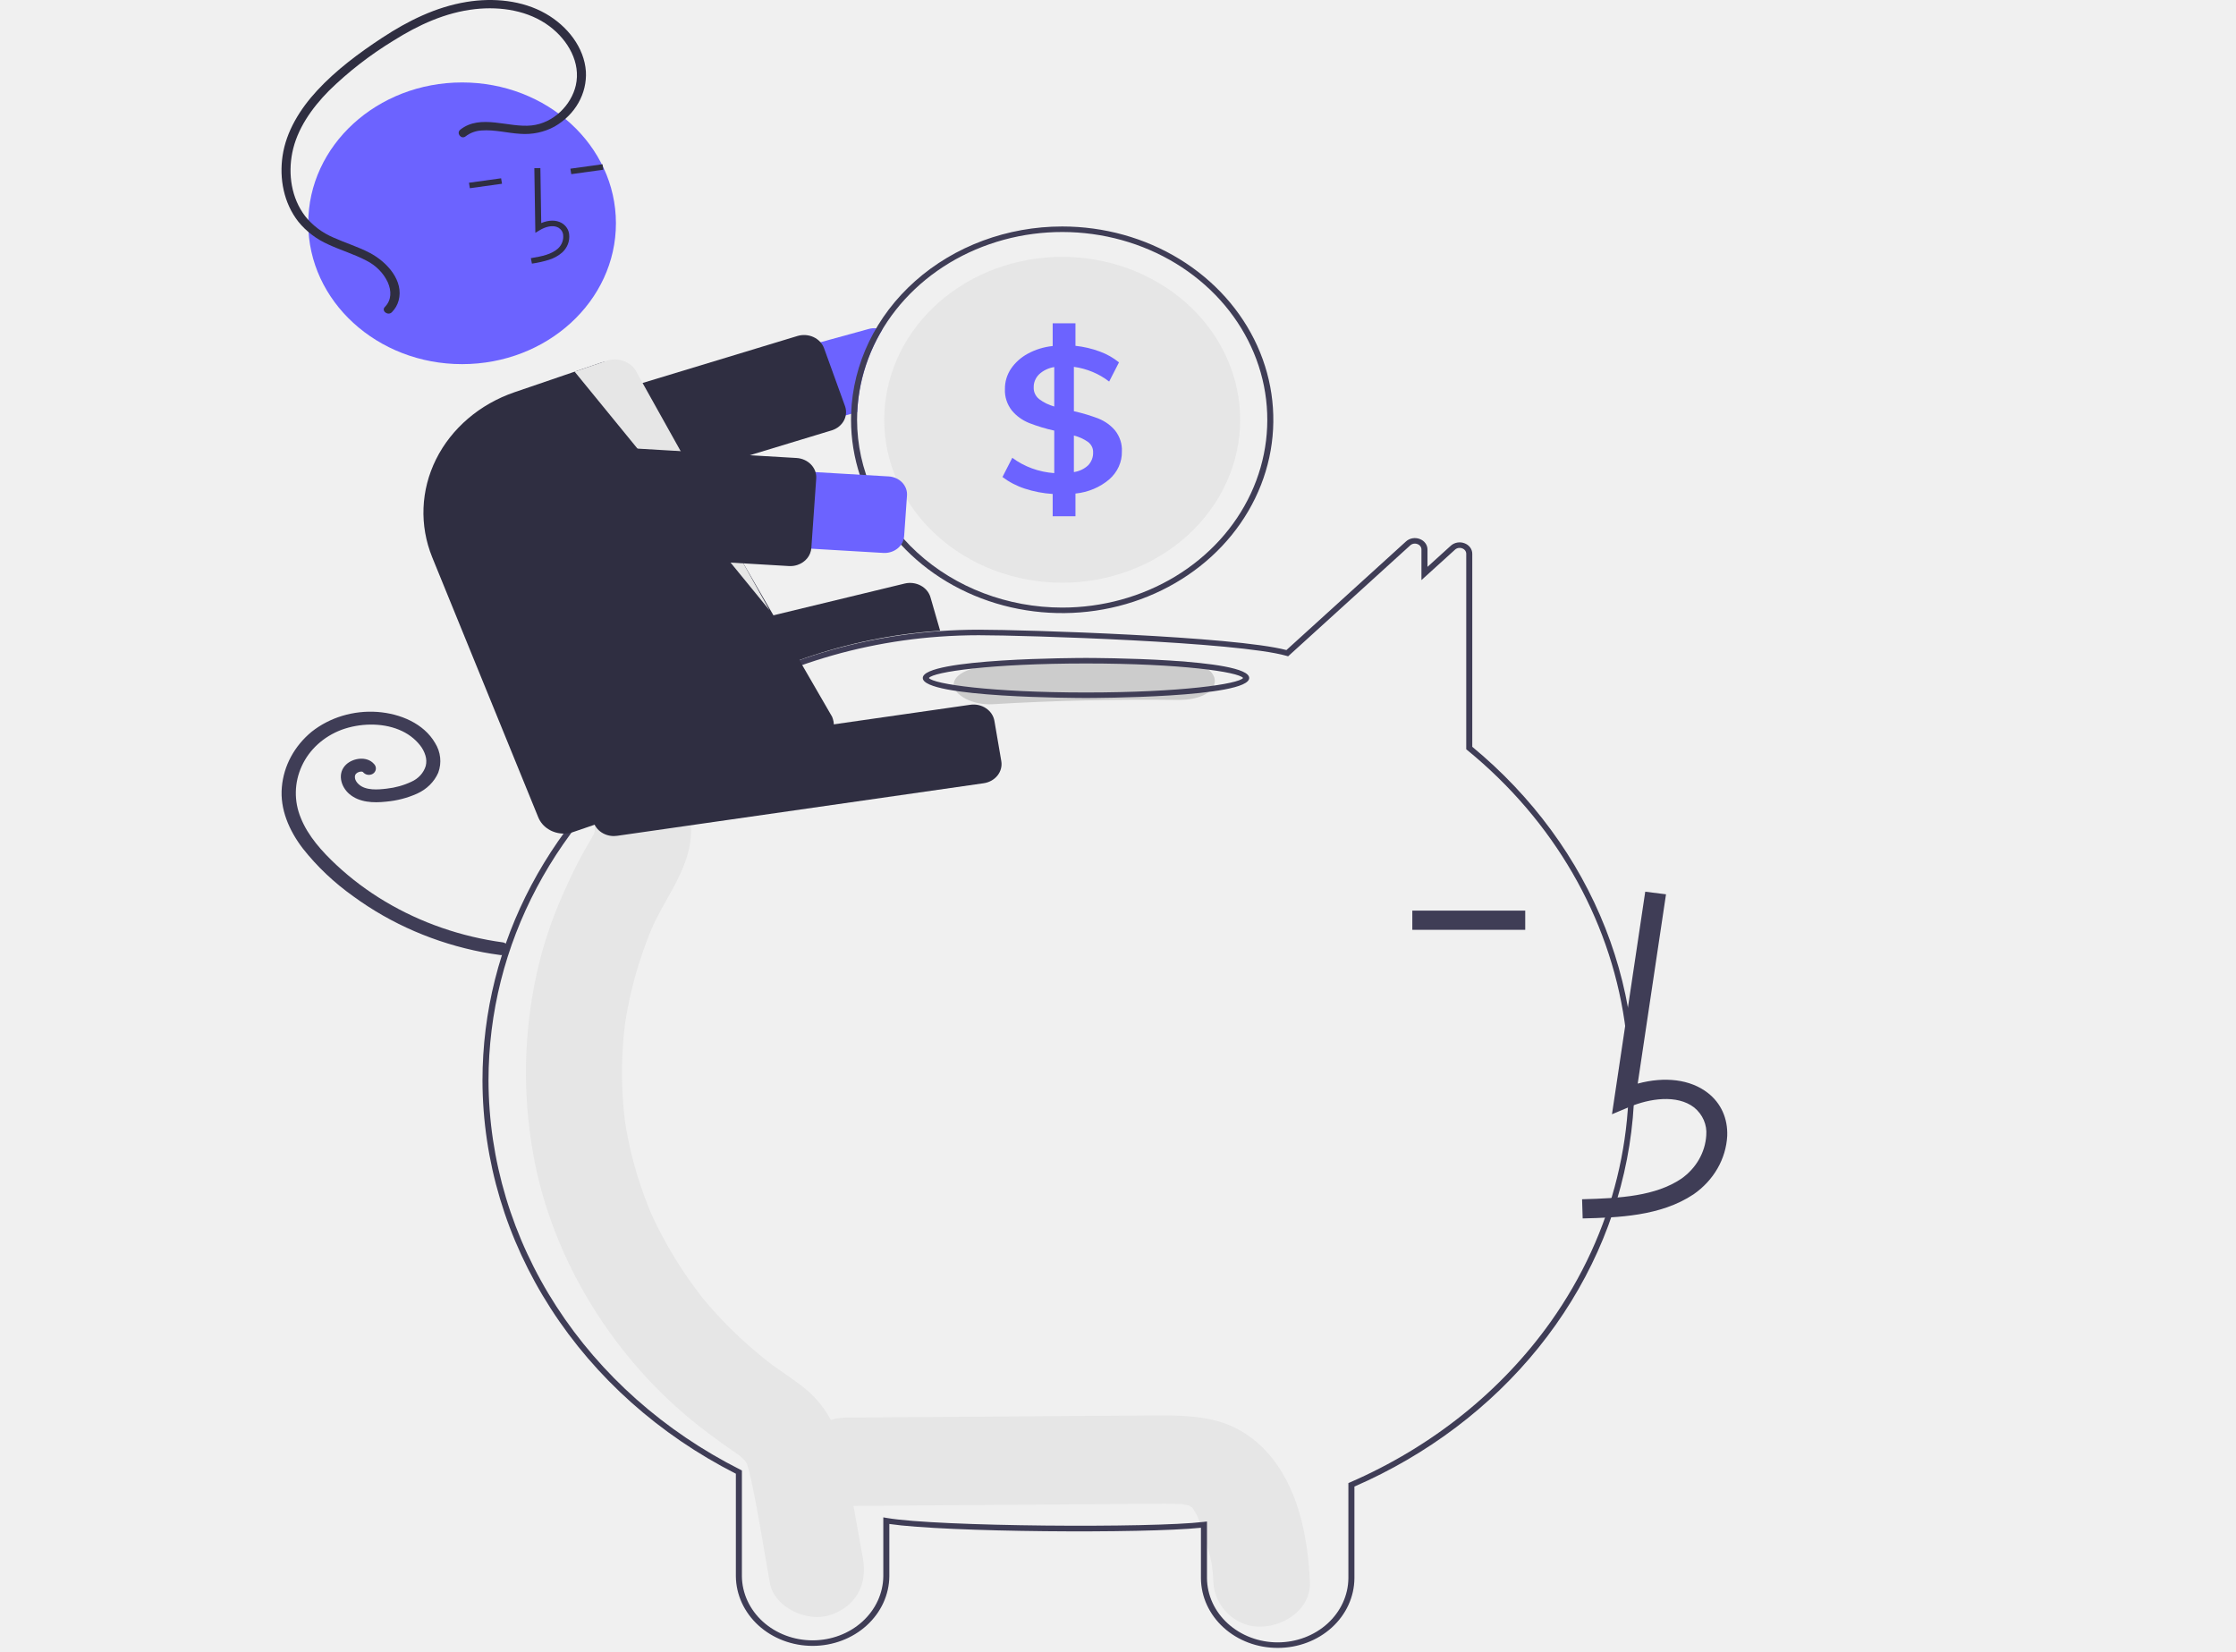
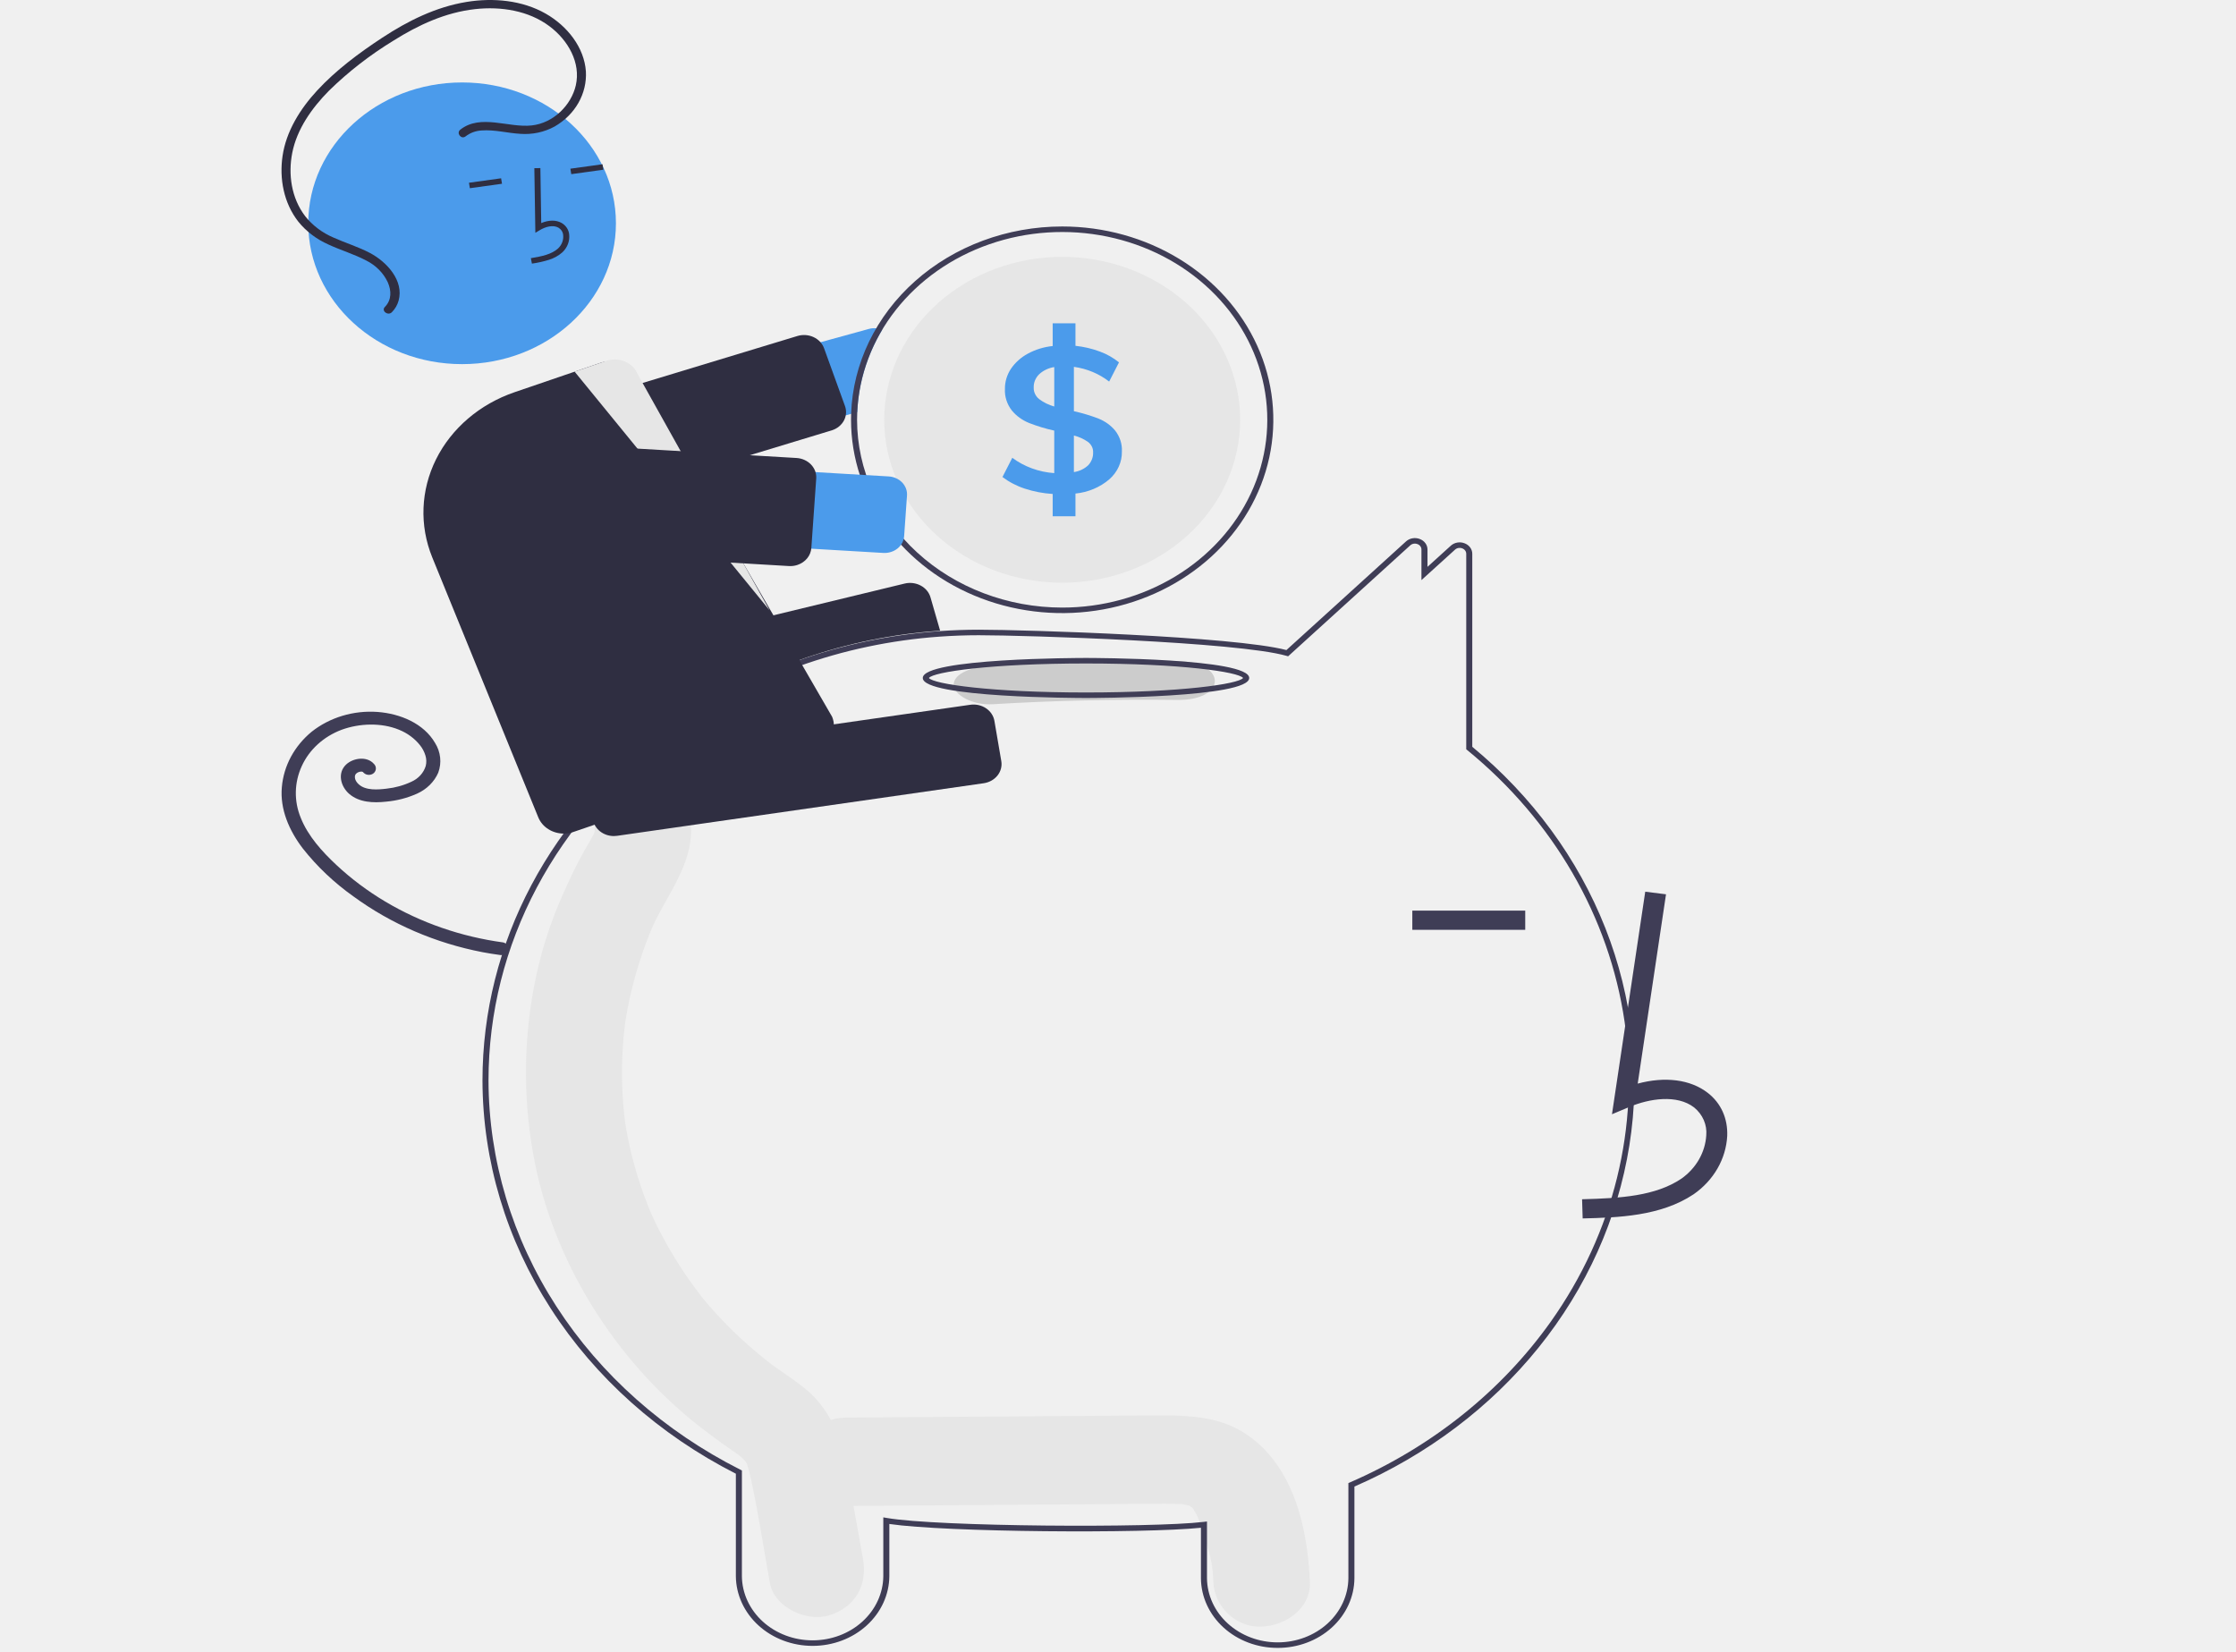
<svg xmlns="http://www.w3.org/2000/svg" width="509" height="376" viewBox="0 0 509 376" fill="none">
  <g clip-path="url(#clip0_401_1429)">
    <path d="M289.738 332.115C286.222 327.607 281.461 324.308 275.476 323.073C270.257 321.997 264.89 322.18 259.585 322.218L192.503 322.691C186.758 322.732 181.249 327.288 181.516 332.749C181.781 338.164 186.344 342.851 192.503 342.808C212.153 342.669 231.804 342.53 251.454 342.391C256.086 342.359 260.722 342.282 265.355 342.296C266.395 342.299 267.431 342.349 268.471 342.36C268.722 342.363 268.904 342.361 269.033 342.356C269.065 342.365 269.092 342.373 269.134 342.384C269.676 342.52 270.232 342.614 270.778 342.743C270.587 342.748 271.131 343.06 271.405 343.165C271.442 343.233 271.523 343.353 271.656 343.539C271.843 343.86 272.396 344.833 272.419 344.803C273.25 346.726 273.935 348.699 274.47 350.707C275.747 355.138 276.027 356.064 276.211 360.22C276.443 365.47 281.098 370.528 287.198 370.278C292.951 370.042 298.433 365.851 298.184 360.22C297.765 350.731 295.945 340.072 289.738 332.115Z" fill="#E6E6E6" />
    <path d="M196.446 354.813C195.186 347.822 193.95 340.828 192.666 333.841C191.362 326.754 188.701 320.264 182.676 315.612C181.066 314.37 179.397 313.209 177.721 312.053C177.132 311.646 176.543 311.239 175.961 310.823C175.926 310.798 175.904 310.783 175.874 310.761C175.81 310.711 175.733 310.651 175.63 310.571C173.119 308.625 170.693 306.593 168.382 304.433C166.329 302.515 164.367 300.515 162.494 298.433C162.025 297.913 161.563 297.388 161.107 296.859C161.029 296.768 160.607 296.268 160.328 295.942C160.069 295.616 159.596 295.026 159.517 294.923C158.984 294.233 158.461 293.537 157.947 292.835C154.448 288.035 151.418 282.962 148.892 277.675C148.642 277.151 148.397 276.623 148.158 276.093C148.094 275.931 148.012 275.723 147.902 275.446C147.393 274.164 146.885 272.885 146.419 271.588C145.431 268.834 144.58 266.04 143.869 263.204C143.517 261.804 143.201 260.397 142.919 258.983C142.774 258.256 142.638 257.527 142.512 256.797C142.491 256.676 142.368 255.888 142.295 255.443C142.241 254.995 142.141 254.203 142.128 254.081C142.047 253.345 141.976 252.608 141.914 251.87C141.773 250.211 141.678 248.548 141.629 246.883C141.544 243.924 141.602 240.964 141.802 238.006C141.916 236.343 142.079 234.685 142.279 233.03C142.291 232.928 142.3 232.847 142.309 232.774C142.321 232.7 142.335 232.616 142.352 232.512C142.499 231.597 142.655 230.684 142.829 229.773C143.488 226.316 144.345 222.893 145.397 219.518C145.895 217.922 146.435 216.339 147.019 214.768C147.279 214.071 147.548 213.377 147.824 212.685C147.806 212.73 148.636 210.789 148.647 210.724C151.94 203.602 157.325 197.11 157.333 189.019C157.338 183.542 152.276 178.295 146.346 178.548C143.389 178.65 140.592 179.798 138.542 181.752C136.493 183.705 135.351 186.311 135.359 189.019C135.359 189.142 135.359 189.247 135.358 189.349C135.303 189.52 135.257 189.662 135.215 189.788C134.573 191.065 133.786 192.279 133.082 193.525C131.152 196.934 129.504 200.455 127.94 204.028C125.378 209.847 123.417 215.872 122.083 222.025C119.183 235.507 118.958 249.357 121.418 262.912C125.678 286.683 139.726 309.437 159.256 324.732C160.951 326.059 162.687 327.342 164.439 328.599C165.164 329.119 165.896 329.629 166.631 330.136C166.978 330.376 168.417 331.415 167.784 330.912C169.145 331.975 169.718 332.51 170.068 333.294C170.119 333.475 170.188 333.72 170.281 334.055C170.528 334.938 170.762 335.82 170.956 336.716C172.656 344.543 173.838 352.502 175.258 360.38C176.234 365.793 183.513 369.316 188.773 367.694C194.895 365.805 197.492 360.613 196.446 354.813Z" fill="#E6E6E6" />
    <path d="M290.85 375.115C286.236 375.126 281.805 373.461 278.53 370.485C275.255 367.509 273.404 363.466 273.381 359.241V347.768C260.259 349.113 215.328 348.801 202.448 346.907V358.783C202.414 363.003 200.558 367.04 197.286 370.014C194.014 372.987 189.59 374.656 184.979 374.656C180.369 374.656 175.945 372.987 172.673 370.014C169.401 367.04 167.545 363.003 167.511 358.783V335.465C150.066 326.593 135.524 313.62 125.385 297.885C115.245 282.15 109.876 264.223 109.831 245.954C109.831 214.629 125.338 185.407 152.376 165.781C169.955 152.978 191.315 145.278 213.71 143.67C216.75 143.452 219.809 143.341 222.801 143.341C233.343 143.341 280.906 144.832 292.839 147.975L320.051 123.256C320.451 122.888 320.961 122.637 321.518 122.535C322.074 122.434 322.651 122.486 323.175 122.686C323.703 122.878 324.155 123.212 324.471 123.644C324.788 124.075 324.955 124.584 324.95 125.104V129.034L330.248 124.23C330.647 123.862 331.158 123.61 331.714 123.509C332.27 123.407 332.847 123.459 333.37 123.659C333.898 123.852 334.35 124.185 334.668 124.617C334.985 125.049 335.152 125.558 335.147 126.079V169.998C348.801 181.268 359.208 195.446 365.445 211.278C371.682 227.11 373.557 244.106 370.904 260.76C368.251 277.414 361.151 293.212 350.234 306.753C339.317 320.294 324.92 331.161 308.318 338.39V359.242C308.296 363.466 306.444 367.509 303.169 370.485C299.894 373.461 295.464 375.126 290.85 375.115ZM274.754 346.342V359.241C274.789 363.129 276.5 366.846 279.515 369.583C282.529 372.321 286.603 373.857 290.85 373.857C295.096 373.857 299.17 372.321 302.185 369.583C305.199 366.846 306.91 363.129 306.945 359.241V337.596L307.337 337.425C325.965 329.333 341.778 316.673 353.022 300.85C367.349 280.659 373.307 256.44 369.818 232.575C366.33 208.71 353.624 186.778 334.001 170.747L333.773 170.559V126.078C333.778 125.808 333.693 125.543 333.528 125.319C333.363 125.094 333.127 124.922 332.852 124.824C332.578 124.717 332.276 124.688 331.984 124.741C331.692 124.794 331.425 124.927 331.217 125.121L323.576 132.049V125.104C323.581 124.834 323.495 124.569 323.331 124.345C323.166 124.12 322.93 123.948 322.655 123.85C322.381 123.743 322.078 123.714 321.785 123.768C321.493 123.821 321.225 123.954 321.017 124.149L293.223 149.398L292.828 149.284C281.734 146.106 233.423 144.599 222.801 144.599C219.844 144.599 216.822 144.708 213.818 144.924C191.695 146.511 170.595 154.118 153.229 166.766C126.521 186.152 111.204 215.015 111.204 245.954C111.249 264.062 116.59 281.827 126.671 297.406C136.752 312.985 151.205 325.809 168.53 334.545L168.884 334.725V358.783C168.919 362.669 170.631 366.386 173.645 369.123C176.66 371.86 180.734 373.396 184.979 373.396C189.225 373.396 193.299 371.86 196.314 369.123C199.328 366.386 201.04 362.669 201.075 358.783V345.402L201.889 345.542C213.463 347.535 262.2 347.85 273.978 346.435L274.754 346.342Z" fill="#3F3D56" />
-     <path d="M197.759 74.882L121.717 95.803C119.298 96.471 117.268 97.991 116.073 100.029C114.877 102.066 114.614 104.455 115.341 106.67C116.068 108.885 117.726 110.745 119.95 111.842C122.174 112.938 124.783 113.182 127.204 112.519L193.748 94.207L195.142 93.823C195.424 87.246 197.373 80.82 200.835 75.052C200.4 74.873 199.936 74.762 199.461 74.725C198.888 74.674 198.309 74.728 197.759 74.882Z" fill="#6C63FF" />
+     <path d="M197.759 74.882L121.717 95.803C119.298 96.471 117.268 97.991 116.073 100.029C114.877 102.066 114.614 104.455 115.341 106.67C116.068 108.885 117.726 110.745 119.95 111.842C122.174 112.938 124.783 113.182 127.204 112.519L193.748 94.207L195.142 93.823C195.424 87.246 197.373 80.82 200.835 75.052C200.4 74.873 199.936 74.762 199.461 74.725C198.888 74.674 198.309 74.728 197.759 74.882Z" fill="#4B9BEB" />
    <path d="M125.888 116.979C124.879 116.977 123.896 116.684 123.078 116.143C122.26 115.601 121.649 114.838 121.33 113.961L116.575 100.825C116.377 100.276 116.298 99.697 116.344 99.121C116.39 98.544 116.559 97.982 116.843 97.466C117.126 96.949 117.518 96.489 117.995 96.111C118.473 95.733 119.027 95.445 119.626 95.263L181.517 76.486C182.116 76.304 182.748 76.232 183.378 76.274C184.007 76.316 184.622 76.471 185.186 76.73C185.75 76.99 186.252 77.348 186.665 77.785C187.078 78.222 187.393 78.73 187.591 79.278L192.346 92.414C192.742 93.495 192.663 94.674 192.125 95.702C191.588 96.729 190.634 97.525 189.467 97.921C189.41 97.941 189.352 97.959 189.294 97.976L127.405 116.753C126.916 116.903 126.404 116.979 125.888 116.979Z" fill="#2F2E41" />
    <path d="M241.794 51.553C229.303 51.558 217.304 56.012 208.337 63.972C199.369 71.933 194.137 82.776 193.748 94.207C193.734 94.653 193.728 95.105 193.728 95.558C193.728 104.261 196.547 112.769 201.828 120.006C207.11 127.242 214.617 132.883 223.4 136.213C232.183 139.544 241.848 140.415 251.172 138.717C260.496 137.019 269.06 132.828 275.783 126.674C282.505 120.52 287.083 112.679 288.937 104.143C290.792 95.607 289.84 86.759 286.202 78.718C282.564 70.677 276.403 63.805 268.499 58.969C260.594 54.134 251.301 51.553 241.794 51.553ZM241.794 138.306C229.414 138.294 217.545 133.786 208.791 125.772C200.037 117.758 195.114 106.892 195.101 95.558C195.101 94.973 195.115 94.395 195.142 93.823C195.514 85.449 198.566 77.361 203.919 70.562C209.272 63.764 216.69 58.556 225.25 55.587C233.81 52.617 243.135 52.017 252.065 53.86C260.995 55.703 269.136 59.909 275.476 65.954C281.816 71.999 286.075 79.617 287.724 87.86C289.373 96.104 288.338 104.609 284.749 112.319C281.16 120.028 275.175 126.602 267.538 131.222C259.901 135.843 250.948 138.306 241.794 138.306Z" fill="#3F3D56" />
    <path d="M282.308 95.558C282.308 105.395 278.039 114.829 270.442 121.785C262.844 128.74 252.539 132.648 241.794 132.648C231.05 132.648 220.745 128.74 213.147 121.785C205.549 114.829 201.281 105.395 201.281 95.558C201.281 94.383 201.343 93.226 201.459 92.082C202.436 82.588 207.368 73.804 215.233 67.552C223.098 61.3 233.291 58.062 243.695 58.509C254.099 58.957 263.916 63.056 271.106 69.954C278.296 76.853 282.308 86.023 282.308 95.558Z" fill="#E6E6E6" />
-     <path d="M253.859 98.022C252.877 96.84 251.585 95.904 250.103 95.3C248.275 94.595 246.387 94.027 244.459 93.603V83.507C247.423 83.916 250.204 85.077 252.486 86.858L254.724 82.489C253.437 81.439 251.959 80.602 250.357 80.018C248.581 79.36 246.718 78.922 244.816 78.717V73.6H239.631V78.767C237.63 78.973 235.698 79.567 233.966 80.508C232.402 81.356 231.085 82.538 230.128 83.953C229.214 85.334 228.741 86.922 228.761 88.536C228.672 90.285 229.226 92.012 230.334 93.439C231.354 94.675 232.701 95.653 234.248 96.281C236.105 97.007 238.025 97.59 239.988 98.022V107.697C236.49 107.455 233.156 106.238 230.437 104.208L228.198 108.583C229.719 109.734 231.448 110.632 233.307 111.236C235.344 111.904 237.473 112.31 239.631 112.443V117.516H244.816V112.349C247.695 112.061 250.396 110.927 252.513 109.118C253.446 108.299 254.182 107.312 254.676 106.219C255.171 105.126 255.411 103.951 255.384 102.769C255.47 101.075 254.933 99.404 253.859 98.022ZM239.989 92.534C238.726 92.184 237.551 91.607 236.534 90.837C236.131 90.509 235.813 90.103 235.602 89.648C235.39 89.194 235.291 88.703 235.312 88.209C235.275 87.09 235.724 86.002 236.562 85.186C237.491 84.329 238.689 83.759 239.989 83.557V92.534ZM247.714 105.912C246.837 106.734 245.697 107.278 244.459 107.464V99.141C245.642 99.432 246.749 99.939 247.714 100.631C248.079 100.917 248.369 101.274 248.563 101.677C248.757 102.08 248.849 102.517 248.833 102.957C248.88 104.036 248.481 105.092 247.714 105.912Z" fill="#6C63FF" />
+     <path d="M253.859 98.022C252.877 96.84 251.585 95.904 250.103 95.3C248.275 94.595 246.387 94.027 244.459 93.603V83.507C247.423 83.916 250.204 85.077 252.486 86.858L254.724 82.489C253.437 81.439 251.959 80.602 250.357 80.018C248.581 79.36 246.718 78.922 244.816 78.717V73.6H239.631V78.767C237.63 78.973 235.698 79.567 233.966 80.508C232.402 81.356 231.085 82.538 230.128 83.953C229.214 85.334 228.741 86.922 228.761 88.536C228.672 90.285 229.226 92.012 230.334 93.439C231.354 94.675 232.701 95.653 234.248 96.281C236.105 97.007 238.025 97.59 239.988 98.022V107.697C236.49 107.455 233.156 106.238 230.437 104.208L228.198 108.583C229.719 109.734 231.448 110.632 233.307 111.236C235.344 111.904 237.473 112.31 239.631 112.443V117.516H244.816V112.349C247.695 112.061 250.396 110.927 252.513 109.118C253.446 108.299 254.182 107.312 254.676 106.219C255.171 105.126 255.411 103.951 255.384 102.769C255.47 101.075 254.933 99.404 253.859 98.022ZM239.989 92.534C238.726 92.184 237.551 91.607 236.534 90.837C236.131 90.509 235.813 90.103 235.602 89.648C235.39 89.194 235.291 88.703 235.312 88.209C235.275 87.09 235.724 86.002 236.562 85.186C237.491 84.329 238.689 83.759 239.989 83.557V92.534ZM247.714 105.912C246.837 106.734 245.697 107.278 244.459 107.464V99.141C245.642 99.432 246.749 99.939 247.714 100.631C248.079 100.917 248.369 101.274 248.563 101.677C248.757 102.08 248.849 102.517 248.833 102.957C248.88 104.036 248.481 105.092 247.714 105.912Z" fill="#4B9BEB" />
    <path d="M128.095 170.218C127.034 170.216 126.003 169.894 125.161 169.301C124.32 168.709 123.716 167.878 123.443 166.939L120.854 157.968C120.53 156.841 120.708 155.642 121.348 154.634C121.989 153.626 123.04 152.892 124.271 152.593L205.943 132.835C207.176 132.54 208.485 132.705 209.586 133.292C210.686 133.879 211.488 134.842 211.815 135.969L214.008 143.569L213.597 143.598C192.651 145.089 172.609 152.042 155.843 163.634L155.724 163.686L129.315 170.073C128.917 170.169 128.507 170.218 128.095 170.218Z" fill="#2F2E41" />
    <path d="M114.569 214.529C104.988 213.233 95.825 210.061 87.705 205.23C83.682 202.838 79.958 200.049 76.599 196.914C73.284 193.818 70.112 190.3 68.47 186.177C66.89 182.363 66.972 178.139 68.698 174.378C70.4 170.64 73.652 167.673 77.74 166.127C81.853 164.625 86.822 164.465 90.825 166.109C92.732 166.874 94.383 168.091 95.607 169.633C96.176 170.344 96.597 171.145 96.85 171.996C97.085 172.766 97.106 173.579 96.912 174.359C96.677 175.138 96.264 175.862 95.698 176.482C95.133 177.103 94.429 177.605 93.634 177.957C91.885 178.778 89.989 179.308 88.036 179.519C86.072 179.765 83.251 179.988 81.672 178.544C81.347 178.259 81.092 177.914 80.922 177.532C80.803 177.239 80.763 176.925 80.804 176.615C80.781 176.752 80.899 176.318 80.892 176.336C80.867 176.4 80.759 176.556 80.913 176.316C80.961 176.237 81.014 176.161 81.073 176.088C81.021 176.149 80.906 176.253 81.111 176.076C81.28 175.906 81.497 175.783 81.739 175.721C81.834 175.696 81.93 175.675 82.025 175.652C82.268 175.591 81.784 175.655 82.032 175.648C82.127 175.645 82.224 175.647 82.319 175.643C82.562 175.633 82.08 175.582 82.313 175.636C82.403 175.657 82.493 175.677 82.582 175.703C82.775 175.759 82.445 175.573 82.576 175.712C82.73 175.875 82.414 175.553 82.589 175.711C82.676 175.789 82.758 175.872 82.835 175.959C83.138 176.233 83.547 176.387 83.973 176.387C84.399 176.387 84.808 176.233 85.111 175.959C85.404 175.678 85.567 175.305 85.567 174.917C85.567 174.529 85.404 174.156 85.111 173.875C83.524 172.074 80.389 172.519 78.783 174.041C76.736 175.983 77.546 179.06 79.538 180.754C81.793 182.672 84.987 182.805 87.887 182.483C90.338 182.268 92.727 181.65 94.939 180.659C97.136 179.671 98.855 177.971 99.762 175.889C100.171 174.778 100.318 173.6 100.193 172.433C100.068 171.266 99.674 170.136 99.036 169.119C96.475 164.711 91.173 162.452 85.932 162.06C83.233 161.867 80.52 162.165 77.948 162.938C75.376 163.711 72.998 164.943 70.949 166.563C67.002 169.817 64.571 174.335 64.159 179.183C63.702 184.21 65.832 189.091 68.938 193.148C72.19 197.27 76.07 200.943 80.46 204.057C89.043 210.33 99.111 214.677 109.858 216.75C111.136 216.991 112.421 217.198 113.713 217.371C114.124 217.462 114.558 217.406 114.926 217.215C115.293 217.024 115.568 216.711 115.693 216.341C115.803 215.965 115.747 215.563 115.537 215.224C115.327 214.885 114.979 214.635 114.569 214.529Z" fill="#3F3D56" />
    <path d="M267.96 150.485C253.923 150.304 239.93 150.63 225.982 151.464C221.214 151.749 217.089 153.291 217.089 155.884C217.089 158.052 221.181 160.592 225.982 160.305C239.923 159.471 253.916 159.145 267.96 159.326C279.409 159.474 279.403 150.633 267.96 150.485Z" fill="#CCCCCC" />
    <path d="M247.213 158.888C245.696 158.888 210.061 158.837 210.061 154.33C210.061 149.824 245.696 149.772 247.213 149.772C248.73 149.772 284.366 149.824 284.366 154.33C284.366 158.837 248.73 158.888 247.213 158.888ZM211.454 154.33C212.429 155.696 225.528 157.631 247.213 157.631C268.898 157.631 281.997 155.696 282.972 154.33C281.997 152.964 268.898 151.029 247.213 151.029C225.528 151.029 212.429 152.964 211.454 154.33Z" fill="#3F3D56" />
    <path d="M360.276 277.356C368.164 277.155 377.982 276.905 385.546 271.847C387.798 270.279 389.648 268.279 390.968 265.987C392.287 263.695 393.042 261.167 393.182 258.58C393.336 254.585 391.76 251.098 388.743 248.764C384.792 245.708 379.023 244.992 372.807 246.664L379.248 203.572L374.52 202.979L366.948 253.639L370.896 251.98C375.474 250.058 381.757 249.08 385.662 252.101C386.621 252.891 387.368 253.872 387.845 254.969C388.322 256.066 388.516 257.249 388.413 258.426C388.297 260.352 387.729 262.232 386.749 263.939C385.768 265.646 384.398 267.139 382.73 268.318C376.844 272.254 369.019 272.762 360.143 272.989L360.276 277.356Z" fill="#3F3D56" />
    <path d="M347.203 207.288H321.499V211.657H347.203V207.288Z" fill="#3F3D56" />
    <path d="M139.727 190.313C138.582 190.31 137.477 189.934 136.608 189.252C135.74 188.57 135.164 187.628 134.986 186.593L133.417 177.427C133.221 176.274 133.532 175.097 134.283 174.154C135.034 173.211 136.163 172.58 137.422 172.398L220.873 160.427C222.132 160.248 223.418 160.533 224.448 161.22C225.477 161.907 226.167 162.941 226.366 164.093L227.935 173.26C228.131 174.413 227.819 175.59 227.068 176.533C226.318 177.475 225.189 178.107 223.93 178.289L140.479 190.259C140.23 190.295 139.978 190.313 139.727 190.313Z" fill="#2F2E41" />
-     <path d="M105.19 82.889C124.531 82.889 140.21 68.535 140.21 50.828C140.21 33.122 124.531 18.768 105.19 18.768C85.849 18.768 70.17 33.122 70.17 50.828C70.17 68.535 85.849 82.889 105.19 82.889Z" fill="#6C63FF" />
+     <path d="M105.19 82.889C124.531 82.889 140.21 68.535 140.21 50.828C140.21 33.122 124.531 18.768 105.19 18.768C85.849 18.768 70.17 33.122 70.17 50.828C70.17 68.535 85.849 82.889 105.19 82.889Z" fill="#4B9BEB" />
    <path d="M125.018 59.124C126.137 58.766 127.159 58.192 128.016 57.442C128.583 56.907 129.016 56.265 129.283 55.561C129.55 54.857 129.647 54.108 129.565 53.366C129.517 52.838 129.336 52.326 129.037 51.872C128.738 51.418 128.328 51.034 127.84 50.748C126.572 50.035 124.898 50.062 123.207 50.779L123.012 38.265L121.638 38.282L121.868 52.995L122.913 52.367C124.125 51.641 125.867 51.114 127.12 51.82C127.43 52.006 127.689 52.256 127.876 52.549C128.063 52.843 128.174 53.171 128.2 53.51C128.258 54.063 128.185 54.62 127.986 55.145C127.788 55.669 127.468 56.148 127.049 56.549C125.56 57.901 123.357 58.354 120.842 58.769L121.086 60.006C122.422 59.82 123.738 59.525 125.018 59.124Z" fill="#2F2E41" />
    <path d="M137.153 37.386L129.839 38.4L130.045 39.643L137.358 38.629L137.153 37.386Z" fill="#2F2E41" />
    <path d="M114.069 40.586L106.756 41.6L106.961 42.843L114.275 41.829L114.069 40.586Z" fill="#2F2E41" />
    <path d="M128.333 189.753C127.073 189.75 125.845 189.397 124.81 188.739C123.775 188.082 122.984 187.151 122.541 186.072L98.396 126.874C95.445 119.613 95.76 111.578 99.272 104.53C102.785 97.482 109.207 91.997 117.131 89.279L136.764 82.568C137.523 82.307 138.331 82.185 139.142 82.211C139.952 82.237 140.749 82.409 141.487 82.718C142.223 83.019 142.886 83.451 143.437 83.989C143.988 84.528 144.417 85.161 144.697 85.852L189.424 163.165C189.715 163.862 189.852 164.605 189.827 165.351C189.803 166.097 189.618 166.831 189.282 167.511C188.947 168.19 188.468 168.803 187.873 169.313C187.278 169.823 186.578 170.22 185.815 170.481L130.493 189.393C129.802 189.63 129.07 189.752 128.333 189.753Z" fill="#2F2E41" />
    <path d="M130.807 84.604L175.186 138.935L145.157 85.174C144.909 84.547 144.528 83.971 144.037 83.478C143.545 82.985 142.953 82.586 142.293 82.303C141.633 82.02 140.919 81.859 140.191 81.829C139.463 81.799 138.736 81.9 138.05 82.128L130.807 84.604Z" fill="#E6E6E6" />
-     <path d="M201.075 125.865L121.837 121.192C120.588 121.118 119.367 120.82 118.244 120.315C117.121 119.809 116.118 119.106 115.291 118.245C114.465 117.385 113.832 116.383 113.428 115.299C113.025 114.214 112.858 113.068 112.939 111.924C113.019 110.781 113.345 109.663 113.897 108.635C114.45 107.607 115.218 106.688 116.158 105.932C117.098 105.175 118.191 104.596 119.376 104.226C120.561 103.856 121.813 103.704 123.062 103.778L202.3 108.45C202.885 108.485 203.457 108.624 203.983 108.861C204.509 109.098 204.979 109.427 205.366 109.83C205.753 110.233 206.049 110.702 206.238 111.21C206.427 111.718 206.505 112.255 206.468 112.79L205.816 122.05C205.74 123.131 205.198 124.141 204.309 124.856C203.42 125.572 202.257 125.934 201.075 125.865Z" fill="#6C63FF" />
+     <path d="M201.075 125.865L121.837 121.192C120.588 121.118 119.367 120.82 118.244 120.315C117.121 119.809 116.118 119.106 115.291 118.245C114.465 117.385 113.832 116.383 113.428 115.299C113.025 114.214 112.858 113.068 112.939 111.924C113.019 110.781 113.345 109.663 113.897 108.635C114.45 107.607 115.218 106.688 116.158 105.932C117.098 105.175 118.191 104.596 119.376 104.226C120.561 103.856 121.813 103.704 123.062 103.778L202.3 108.45C202.885 108.485 203.457 108.624 203.983 108.861C204.509 109.098 204.979 109.427 205.366 109.83C205.753 110.233 206.049 110.702 206.238 111.21C206.427 111.718 206.505 112.255 206.468 112.79L205.816 122.05C205.74 123.131 205.198 124.141 204.309 124.856C203.42 125.572 202.257 125.934 201.075 125.865Z" fill="#4B9BEB" />
    <path d="M179.902 128.86C179.797 128.86 179.692 128.857 179.587 128.851L114.521 125.014C113.891 124.977 113.275 124.827 112.709 124.572C112.142 124.317 111.636 123.962 111.22 123.528C110.803 123.094 110.484 122.589 110.28 122.042C110.076 121.495 109.993 120.917 110.033 120.34L111.146 104.525C111.186 103.948 111.351 103.384 111.629 102.866C111.908 102.347 112.295 101.884 112.769 101.503C113.243 101.121 113.795 100.829 114.393 100.642C114.99 100.456 115.622 100.379 116.252 100.417L181.318 104.253C182.589 104.329 183.776 104.864 184.617 105.741C185.458 106.617 185.886 107.763 185.805 108.927L184.693 124.743C184.631 125.59 184.304 126.404 183.751 127.085C183.197 127.766 182.44 128.287 181.571 128.584C181.037 128.767 180.472 128.861 179.902 128.86Z" fill="#2F2E41" />
    <path d="M104.789 29.509C109.396 25.881 115.722 29.126 121.005 28.558C126.06 28.015 130.051 23.864 131.071 19.454C132.26 14.309 129.344 9.155 125.044 5.947C120.336 2.434 114.091 1.425 108.173 2.075C101.39 2.82 95.187 5.715 89.621 9.216C84.248 12.491 79.308 16.323 74.898 20.638C70.949 24.631 67.603 29.39 66.534 34.763C65.563 39.646 66.305 45.057 69.458 49.194C71.13 51.314 73.37 53.004 75.963 54.1C78.667 55.316 81.551 56.185 84.171 57.559C88.131 59.637 91.98 63.945 90.74 68.429C90.474 69.408 89.949 70.313 89.211 71.063C88.325 71.963 86.726 70.773 87.615 69.87C89.176 68.284 89.114 66.169 88.282 64.275C87.293 62.141 85.542 60.378 83.315 59.275C80.573 57.84 77.546 56.954 74.736 55.646C72.046 54.452 69.712 52.681 67.93 50.483C64.567 46.204 63.561 40.635 64.324 35.483C65.149 29.908 68.278 24.842 72.2 20.596C76.469 15.976 81.712 12.065 87.068 8.552C92.816 4.782 99.165 1.595 106.192 0.442C112.283 -0.557 118.885 0.058 124.211 3.097C129.183 5.933 132.995 10.813 133.374 16.265C133.51 18.746 132.922 21.215 131.67 23.418C130.417 25.622 128.546 27.48 126.249 28.801C123.892 30.093 121.151 30.674 118.414 30.463C115.488 30.291 112.559 29.471 109.614 29.699C108.281 29.773 107.011 30.243 105.996 31.037C104.99 31.829 103.79 30.295 104.789 29.509Z" fill="#2F2E41" />
  </g>
  <defs>
    <clipPath id="clip0_401_1429">
      <rect width="508.597" height="375.408" fill="white" />
    </clipPath>
  </defs>
</svg>
